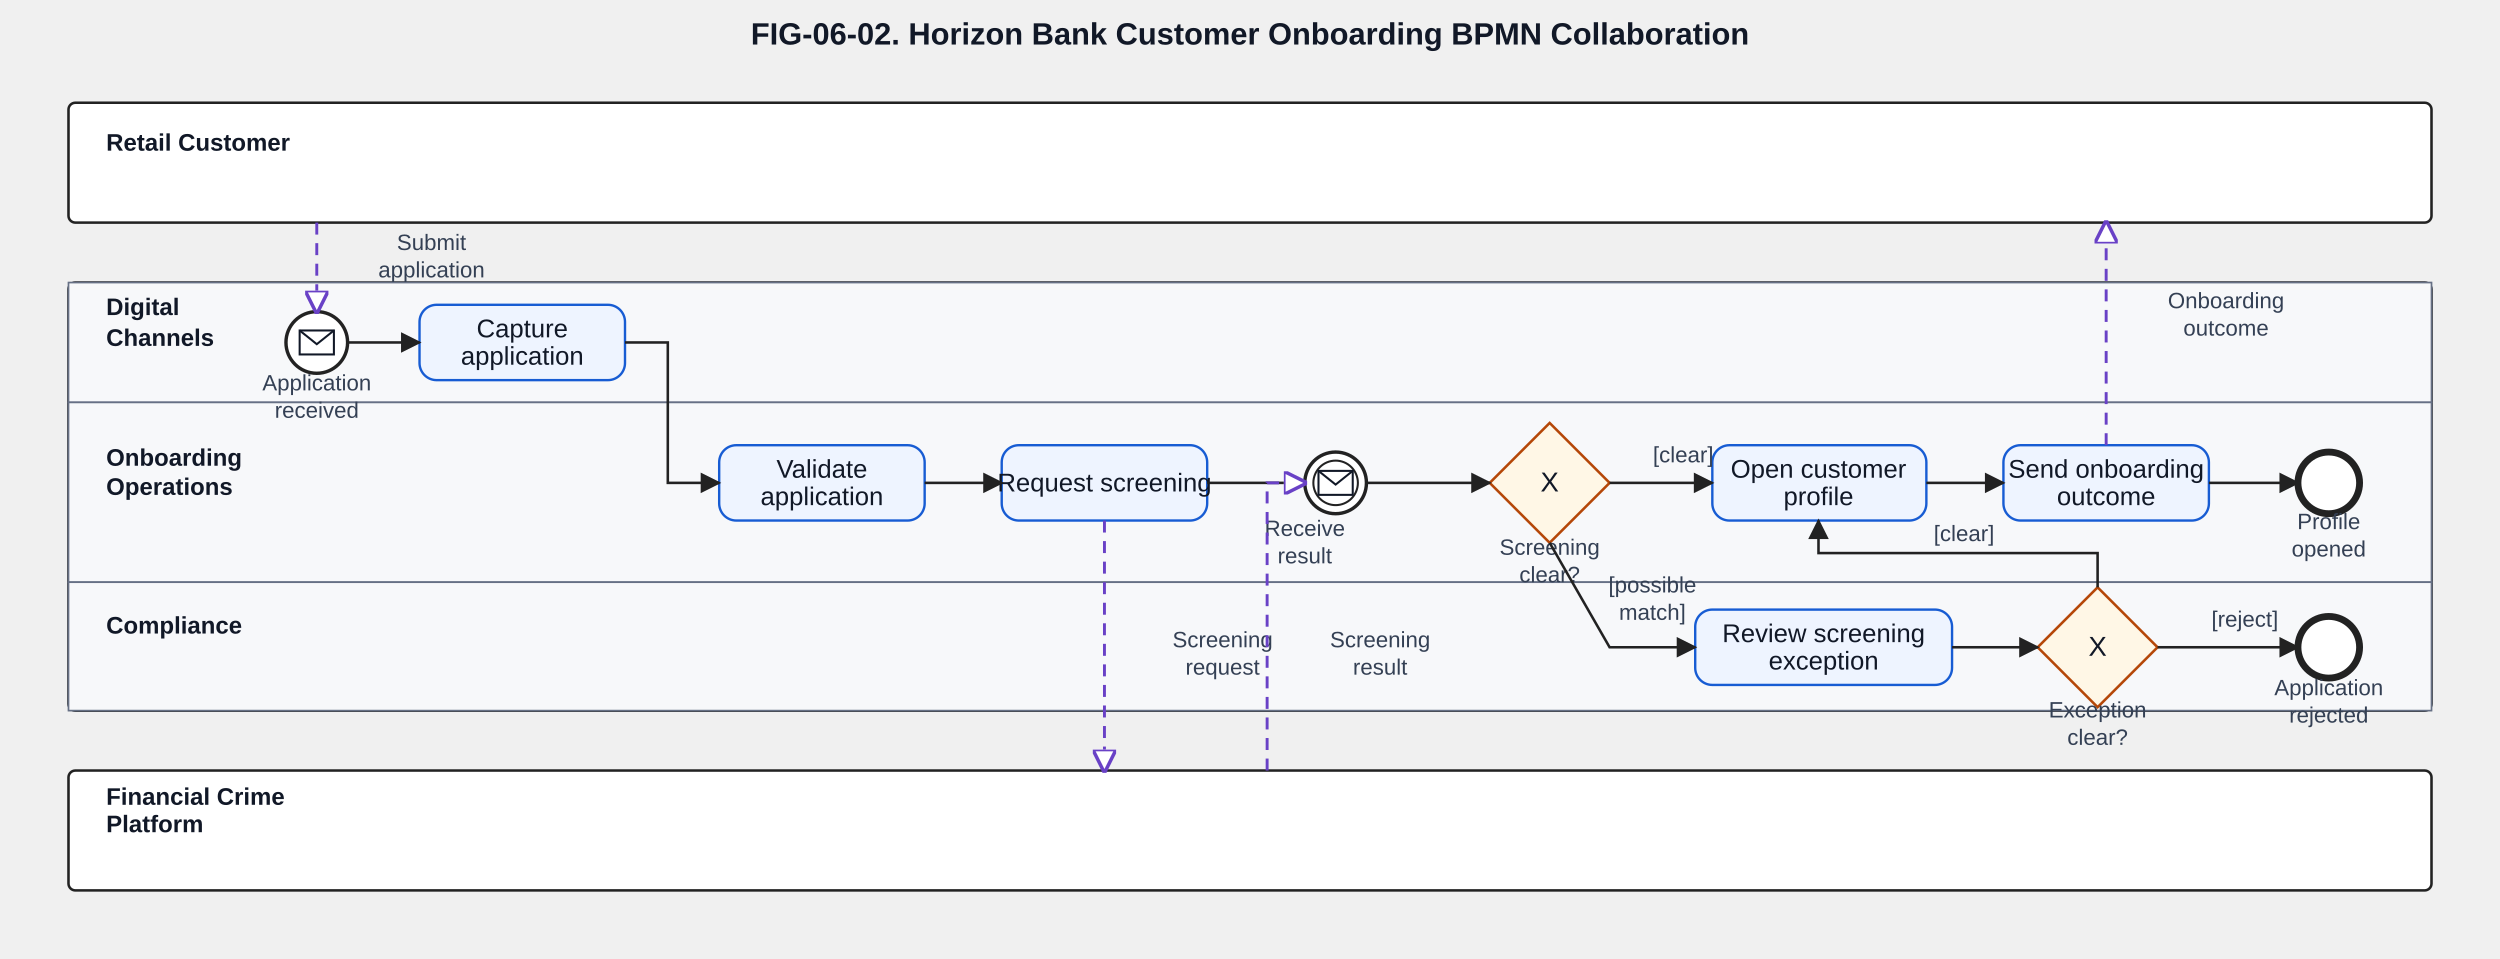
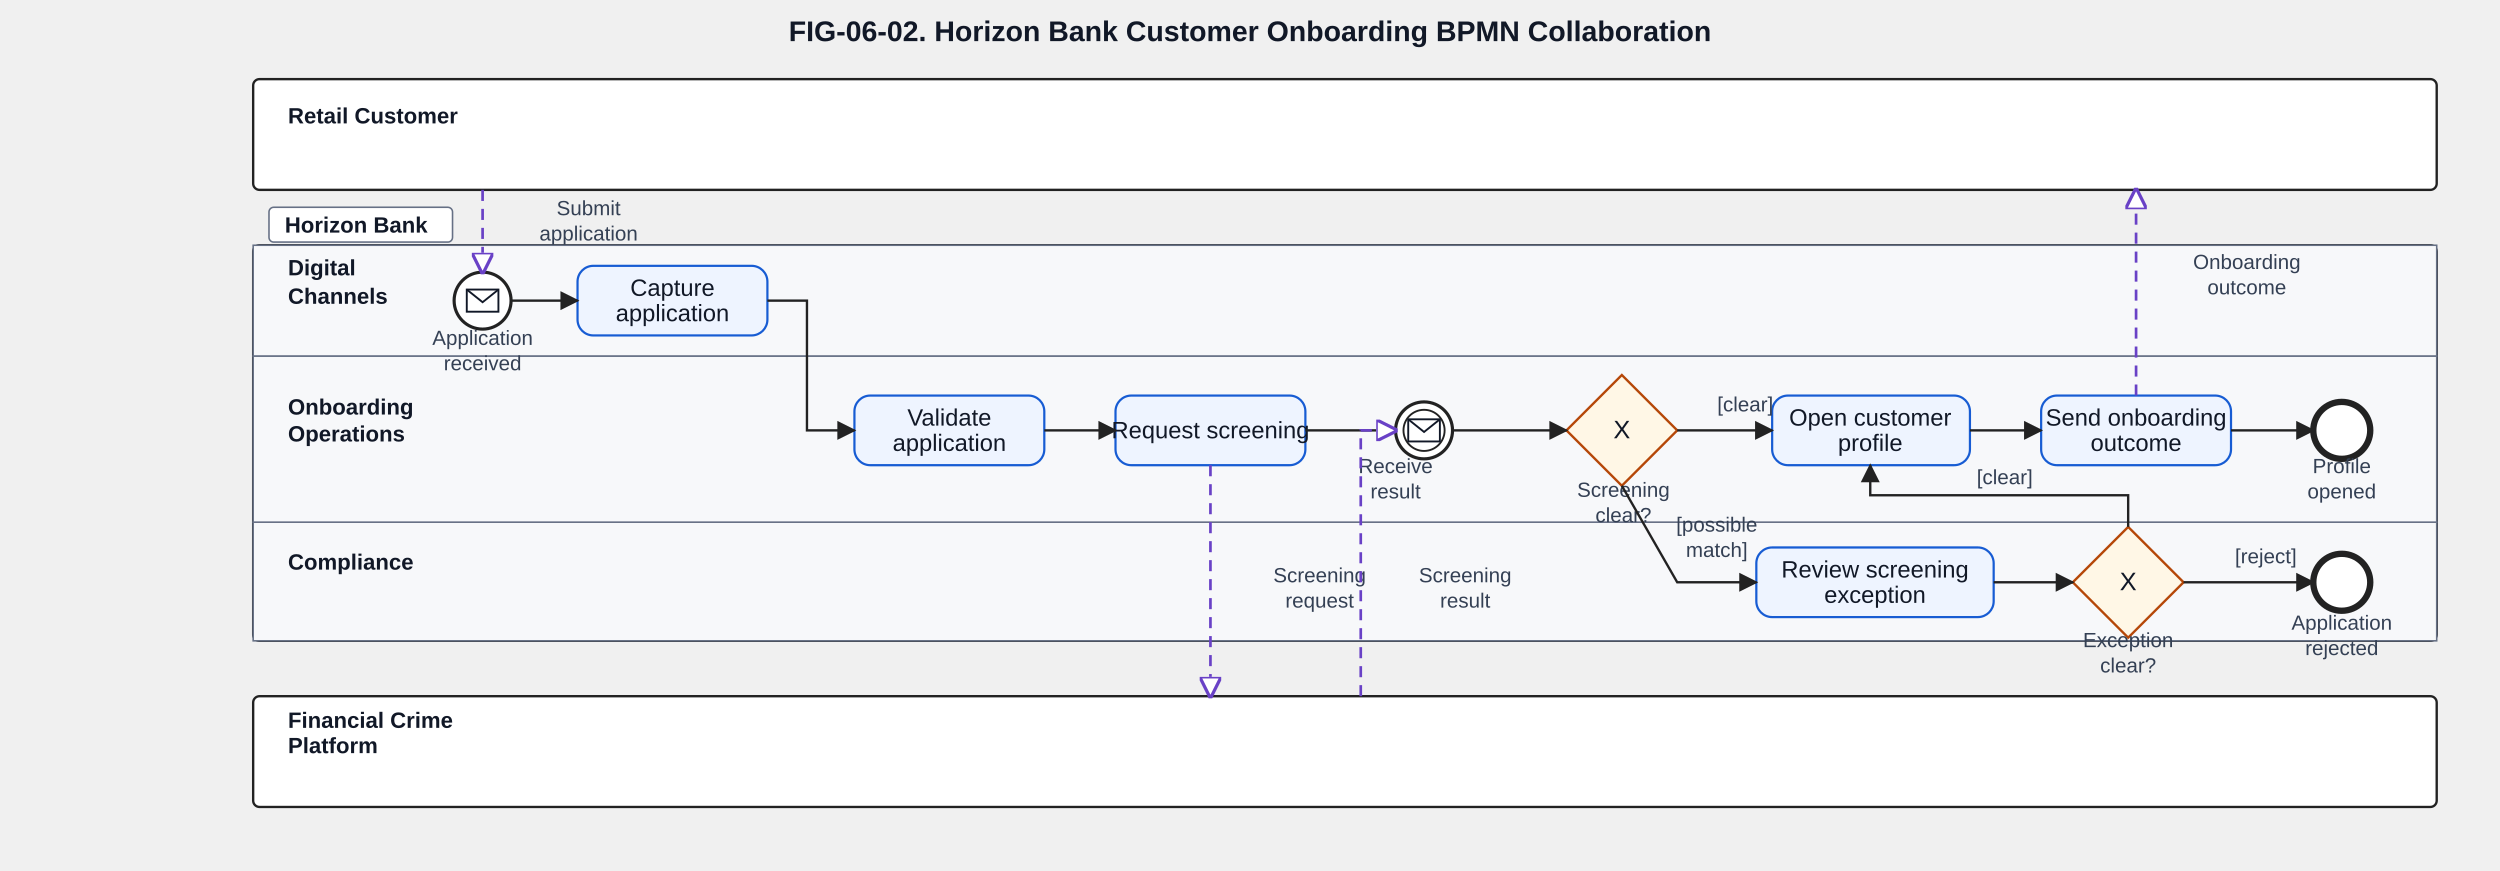
- <svg xmlns="http://www.w3.org/2000/svg" width="1460" height="560" viewBox="0 0 1460 560" role="img" aria-labelledby="title desc">
+ <svg xmlns="http://www.w3.org/2000/svg" width="1580" height="550" viewBox="0 0 1580 550" role="img" aria-labelledby="title desc">
  <defs>
    <marker id="arrow" viewBox="0 0 10 10" refX="9" refY="5" markerWidth="8" markerHeight="8" orient="auto-start-reverse">
      <path d="M 0 0 L 10 5 L 0 10 z" fill="#222" />
    </marker>
    <marker id="msgArrow" viewBox="0 0 10 10" refX="9" refY="5" markerWidth="8" markerHeight="8" orient="auto-start-reverse">
      <path d="M 0 0 L 10 5 L 0 10 z" fill="#ffffff" stroke="#6941c6" stroke-width="1.5" />
    </marker>
    <style>
      .pool { fill:#ffffff; stroke:#222; stroke-width:1.5; }
      .lane { fill:#f7f8fa; stroke:#667085; stroke-width:1; }
      .task { fill:#eef4ff; stroke:#175cd3; stroke-width:1.4; }
      .event { fill:#ffffff; stroke:#222; stroke-width:2; }
      .innerEvent { fill:none; stroke:#222; stroke-width:1.2; }
      .end { fill:#ffffff; stroke:#222; stroke-width:4; }
      .gateway { fill:#fff7e6; stroke:#b54708; stroke-width:1.5; }
      .flow { stroke:#222; stroke-width:1.5; fill:none; marker-end:url(#arrow); }
      .message { stroke:#6941c6; stroke-width:1.7; stroke-dasharray:7 5; fill:none; marker-end:url(#msgArrow); }
      .label { font: 15px Arial, sans-serif; fill:#111827; }
      .small { font: 13px Arial, sans-serif; fill:#344054; }
      .title { font: bold 18px Arial, sans-serif; fill:#111827; }
      .poolText { font: bold 14px Arial, sans-serif; fill:#111827; }
+       .labelBadge { fill:#ffffff; stroke:#667085; stroke-width:1; }
      .gatewayMarker { font: 16px Arial, sans-serif; fill:#111827; }
      .eventMarker, .eventMarkerCircle { fill:none; stroke:#111827; stroke-width:1.3; }
      .messageIcon { fill:#ffffff; stroke:#111827; stroke-width:1.2; }
      .iconLine, .timerHand, .timerIcon { fill:none; stroke:#111827; stroke-width:1.2; }
    </style>
  </defs>
-   <text x="730" y="26" text-anchor="middle" class="title">FIG-06-02. Horizon Bank Customer Onboarding BPMN Collaboration</text>
-   <rect x="40" y="60" width="1380" height="70" rx="4" class="pool" />
-   <text x="62" y="88" text-anchor="start" class="poolText">Retail Customer</text>
-   <rect x="40" y="165" width="1380" height="250" rx="4" class="pool" />
-   <text x="62" y="283" text-anchor="start" class="poolText">Horizon Bank</text>
-   <rect x="40" y="165" width="1380" height="70" class="lane" />
-   <text x="62" y="184" text-anchor="start" class="poolText">Digital</text>
-   <text x="62" y="202" text-anchor="start" class="poolText">Channels</text>
-   <rect x="40" y="235" width="1380" height="105" class="lane" />
-   <text x="62" y="272" text-anchor="start" class="poolText">Onboarding</text>
-   <text x="62" y="289" text-anchor="start" class="poolText">Operations</text>
-   <rect x="40" y="340" width="1380" height="75" class="lane" />
-   <text x="62" y="370" text-anchor="start" class="poolText">Compliance</text>
-   <rect x="40" y="450" width="1380" height="70" rx="4" class="pool" />
-   <text x="62" y="470" text-anchor="start" class="poolText">Financial Crime</text>
-   <text x="62" y="486" text-anchor="start" class="poolText">Platform</text>
-   <circle cx="185" cy="200" r="18" class="event" />
-   <rect x="175" y="193" width="20" height="14" class="messageIcon" />
-   <path d="M175 193 L185 201 L195 193" class="iconLine" />
-   <text x="185" y="228" text-anchor="middle" class="small">Application</text>
-   <text x="185" y="244" text-anchor="middle" class="small">received</text>
-   <rect x="245" y="178" width="120" height="44" rx="10" class="task" />
-   <text x="305" y="197" text-anchor="middle" class="label">Capture</text>
-   <text x="305" y="213" text-anchor="middle" class="label">application</text>
-   <rect x="420" y="260" width="120" height="44" rx="10" class="task" />
-   <text x="480" y="279" text-anchor="middle" class="label">Validate</text>
-   <text x="480" y="295" text-anchor="middle" class="label">application</text>
-   <rect x="585" y="260" width="120" height="44" rx="10" class="task" />
-   <text x="645" y="287" text-anchor="middle" class="label">Request screening</text>
-   <circle cx="780" cy="282" r="18" class="event" />
-   <circle cx="780" cy="282" r="13" class="innerEvent" />
-   <rect x="770" y="275" width="20" height="14" class="messageIcon" />
-   <path d="M770 275 L780 283 L790 275" class="iconLine" />
-   <text x="762" y="313" text-anchor="middle" class="small">Receive</text>
-   <text x="762" y="329" text-anchor="middle" class="small">result</text>
-   <polygon points="905,247 940,282 905,317 870,282" class="gateway" />
-   <text x="905" y="287" text-anchor="middle" class="gatewayMarker">X</text>
-   <text x="905" y="324" text-anchor="middle" class="small">Screening</text>
-   <text x="905" y="340" text-anchor="middle" class="small">clear?</text>
-   <rect x="1000" y="260" width="125" height="44" rx="10" class="task" />
-   <text x="1062" y="279" text-anchor="middle" class="label">Open customer</text>
-   <text x="1062" y="295" text-anchor="middle" class="label">profile</text>
-   <rect x="1170" y="260" width="120" height="44" rx="10" class="task" />
-   <text x="1230" y="279" text-anchor="middle" class="label">Send onboarding</text>
-   <text x="1230" y="295" text-anchor="middle" class="label">outcome</text>
-   <circle cx="1360" cy="282" r="18" class="end" />
-   <text x="1360" y="309" text-anchor="middle" class="small">Profile</text>
-   <text x="1360" y="325" text-anchor="middle" class="small">opened</text>
-   <rect x="990" y="356" width="150" height="44" rx="10" class="task" />
-   <text x="1065" y="375" text-anchor="middle" class="label">Review screening</text>
-   <text x="1065" y="391" text-anchor="middle" class="label">exception</text>
-   <polygon points="1225,343 1260,378 1225,413 1190,378" class="gateway" />
-   <text x="1225" y="383" text-anchor="middle" class="gatewayMarker">X</text>
-   <text x="1225" y="419" text-anchor="middle" class="small">Exception</text>
-   <text x="1225" y="435" text-anchor="middle" class="small">clear?</text>
-   <circle cx="1360" cy="378" r="18" class="end" />
-   <text x="1360" y="406" text-anchor="middle" class="small">Application</text>
-   <text x="1360" y="422" text-anchor="middle" class="small">rejected</text>
-   <path d="M203 200 L245 200" class="flow" />
-   <path d="M365 200 L390 200 L390 282 L420 282" class="flow" />
-   <path d="M540 282 L585 282" class="flow" />
-   <path d="M705 282 L762 282" class="flow" />
-   <path d="M798 282 L870 282" class="flow" />
-   <path d="M940 282 L1000 282" class="flow" />
-   <text x="983" y="270" text-anchor="middle" class="small">[clear]</text>
-   <path d="M905 317 L940 378 L990 378" class="flow" />
-   <text x="965" y="346" text-anchor="middle" class="small">[possible</text>
-   <text x="965" y="362" text-anchor="middle" class="small">match]</text>
-   <path d="M1125 282 L1170 282" class="flow" />
-   <path d="M1290 282 L1342 282" class="flow" />
-   <path d="M1140 378 L1190 378" class="flow" />
-   <path d="M1225 343 L1225 323 L1062 323 L1062 304" class="flow" />
-   <text x="1147" y="316" text-anchor="middle" class="small">[clear]</text>
-   <path d="M1260 378 L1342 378" class="flow" />
-   <text x="1311" y="366" text-anchor="middle" class="small">[reject]</text>
-   <path d="M185 130 L185 182" class="message" />
-   <text x="252" y="146" text-anchor="middle" class="small">Submit</text>
-   <text x="252" y="162" text-anchor="middle" class="small">application</text>
-   <path d="M645 304 L645 450" class="message" />
-   <text x="714" y="378" text-anchor="middle" class="small">Screening</text>
-   <text x="714" y="394" text-anchor="middle" class="small">request</text>
-   <path d="M740 450 L740 282 L762 282" class="message" />
-   <text x="806" y="378" text-anchor="middle" class="small">Screening</text>
-   <text x="806" y="394" text-anchor="middle" class="small">result</text>
-   <path d="M1230 260 L1230 130" class="message" />
-   <text x="1300" y="180" text-anchor="middle" class="small">Onboarding</text>
-   <text x="1300" y="196" text-anchor="middle" class="small">outcome</text>
+   <text x="790" y="26" text-anchor="middle" class="title">FIG-06-02. Horizon Bank Customer Onboarding BPMN Collaboration</text>
+   <rect x="160" y="50" width="1380" height="70" rx="4" class="pool" />
+   <rect x="160" y="155" width="1380" height="250" rx="4" class="pool" />
+   <rect x="160" y="330" width="1380" height="75" class="lane" />
+   <text x="182" y="360" text-anchor="start" class="poolText">Compliance</text>
+   <rect x="160" y="225" width="1380" height="105" class="lane" />
+   <text x="182" y="262" text-anchor="start" class="poolText">Onboarding</text>
+   <text x="182" y="279" text-anchor="start" class="poolText">Operations</text>
+   <rect x="160" y="155" width="1380" height="70" class="lane" />
+   <text x="182" y="174" text-anchor="start" class="poolText">Digital</text>
+   <text x="182" y="192" text-anchor="start" class="poolText">Channels</text>
+   <circle cx="305" cy="190" r="18" class="event" />
+   <rect x="295" y="183" width="20" height="14" class="messageIcon" />
+   <path d="M295 183 L305 191 L315 183" class="iconLine" />
+   <text x="305" y="218" text-anchor="middle" class="small">Application</text>
+   <text x="305" y="234" text-anchor="middle" class="small">received</text>
+   <rect x="365" y="168" width="120" height="44" rx="10" class="task" />
+   <text x="425" y="187" text-anchor="middle" class="label">Capture</text>
+   <text x="425" y="203" text-anchor="middle" class="label">application</text>
+   <rect x="540" y="250" width="120" height="44" rx="10" class="task" />
+   <text x="600" y="269" text-anchor="middle" class="label">Validate</text>
+   <text x="600" y="285" text-anchor="middle" class="label">application</text>
+   <rect x="705" y="250" width="120" height="44" rx="10" class="task" />
+   <text x="765" y="277" text-anchor="middle" class="label">Request screening</text>
+   <circle cx="900" cy="272" r="18" class="event" />
+   <circle cx="900" cy="272" r="13" class="innerEvent" />
+   <rect x="890" y="265" width="20" height="14" class="messageIcon" />
+   <path d="M890 265 L900 273 L910 265" class="iconLine" />
+   <text x="882" y="299" text-anchor="middle" class="small">Receive</text>
+   <text x="882" y="315" text-anchor="middle" class="small">result</text>
+   <polygon points="1025,237 1060,272 1025,307 990,272" class="gateway" />
+   <text x="1025" y="277" text-anchor="middle" class="gatewayMarker">X</text>
+   <text x="1026" y="314" text-anchor="middle" class="small">Screening</text>
+   <text x="1026" y="330" text-anchor="middle" class="small">clear?</text>
+   <rect x="1120" y="250" width="125" height="44" rx="10" class="task" />
+   <text x="1182" y="269" text-anchor="middle" class="label">Open customer</text>
+   <text x="1182" y="285" text-anchor="middle" class="label">profile</text>
+   <rect x="1290" y="250" width="120" height="44" rx="10" class="task" />
+   <text x="1350" y="269" text-anchor="middle" class="label">Send onboarding</text>
+   <text x="1350" y="285" text-anchor="middle" class="label">outcome</text>
+   <circle cx="1480" cy="272" r="18" class="end" />
+   <text x="1480" y="299" text-anchor="middle" class="small">Profile</text>
+   <text x="1480" y="315" text-anchor="middle" class="small">opened</text>
+   <rect x="1110" y="346" width="150" height="44" rx="10" class="task" />
+   <text x="1185" y="365" text-anchor="middle" class="label">Review screening</text>
+   <text x="1185" y="381" text-anchor="middle" class="label">exception</text>
+   <polygon points="1345,333 1380,368 1345,403 1310,368" class="gateway" />
+   <text x="1345" y="373" text-anchor="middle" class="gatewayMarker">X</text>
+   <text x="1345" y="409" text-anchor="middle" class="small">Exception</text>
+   <text x="1345" y="425" text-anchor="middle" class="small">clear?</text>
+   <circle cx="1480" cy="368" r="18" class="end" />
+   <text x="1480" y="398" text-anchor="middle" class="small">Application</text>
+   <text x="1480" y="414" text-anchor="middle" class="small">rejected</text>
+   <rect x="160" y="440" width="1380" height="70" rx="4" class="pool" />
+   <text x="182" y="78" text-anchor="start" class="poolText">Retail Customer</text>
+   <rect x="170" y="131" width="116" height="22" rx="3" class="labelBadge" />
+   <text x="180" y="147" text-anchor="start" class="poolText">Horizon Bank</text>
+   <text x="182" y="460" text-anchor="start" class="poolText">Financial Crime</text>
+   <text x="182" y="476" text-anchor="start" class="poolText">Platform</text>
+   <path d="M323 190 L365 190" class="flow" />
+   <path d="M485 190 L510 190 L510 272 L540 272" class="flow" />
+   <path d="M660 272 L705 272" class="flow" />
+   <path d="M825 272 L882 272" class="flow" />
+   <path d="M918 272 L990 272" class="flow" />
+   <path d="M1060 272 L1120 272" class="flow" />
+   <text x="1103" y="260" text-anchor="middle" class="small">[clear]</text>
+   <path d="M1025 307 L1060 368 L1110 368" class="flow" />
+   <text x="1085" y="336" text-anchor="middle" class="small">[possible</text>
+   <text x="1085" y="352" text-anchor="middle" class="small">match]</text>
+   <path d="M1345 333 L1345 313 L1182 313 L1182 294" class="flow" />
+   <text x="1267" y="306" text-anchor="middle" class="small">[clear]</text>
+   <path d="M1245 272 L1290 272" class="flow" />
+   <path d="M1410 272 L1462 272" class="flow" />
+   <path d="M1260 368 L1310 368" class="flow" />
+   <path d="M1380 368 L1462 368" class="flow" />
+   <text x="1432" y="356" text-anchor="middle" class="small">[reject]</text>
+   <path d="M1350 250 L1350 120" class="message" />
+   <text x="1420" y="170" text-anchor="middle" class="small">Onboarding</text>
+   <text x="1420" y="186" text-anchor="middle" class="small">outcome</text>
+   <path d="M305 120 L305 172" class="message" />
+   <text x="372" y="136" text-anchor="middle" class="small">Submit</text>
+   <text x="372" y="152" text-anchor="middle" class="small">application</text>
+   <path d="M765 294 L765 440" class="message" />
+   <text x="834" y="368" text-anchor="middle" class="small">Screening</text>
+   <text x="834" y="384" text-anchor="middle" class="small">request</text>
+   <path d="M860 440 L860 272 L882 272" class="message" />
+   <text x="926" y="368" text-anchor="middle" class="small">Screening</text>
+   <text x="926" y="384" text-anchor="middle" class="small">result</text>
</svg>
